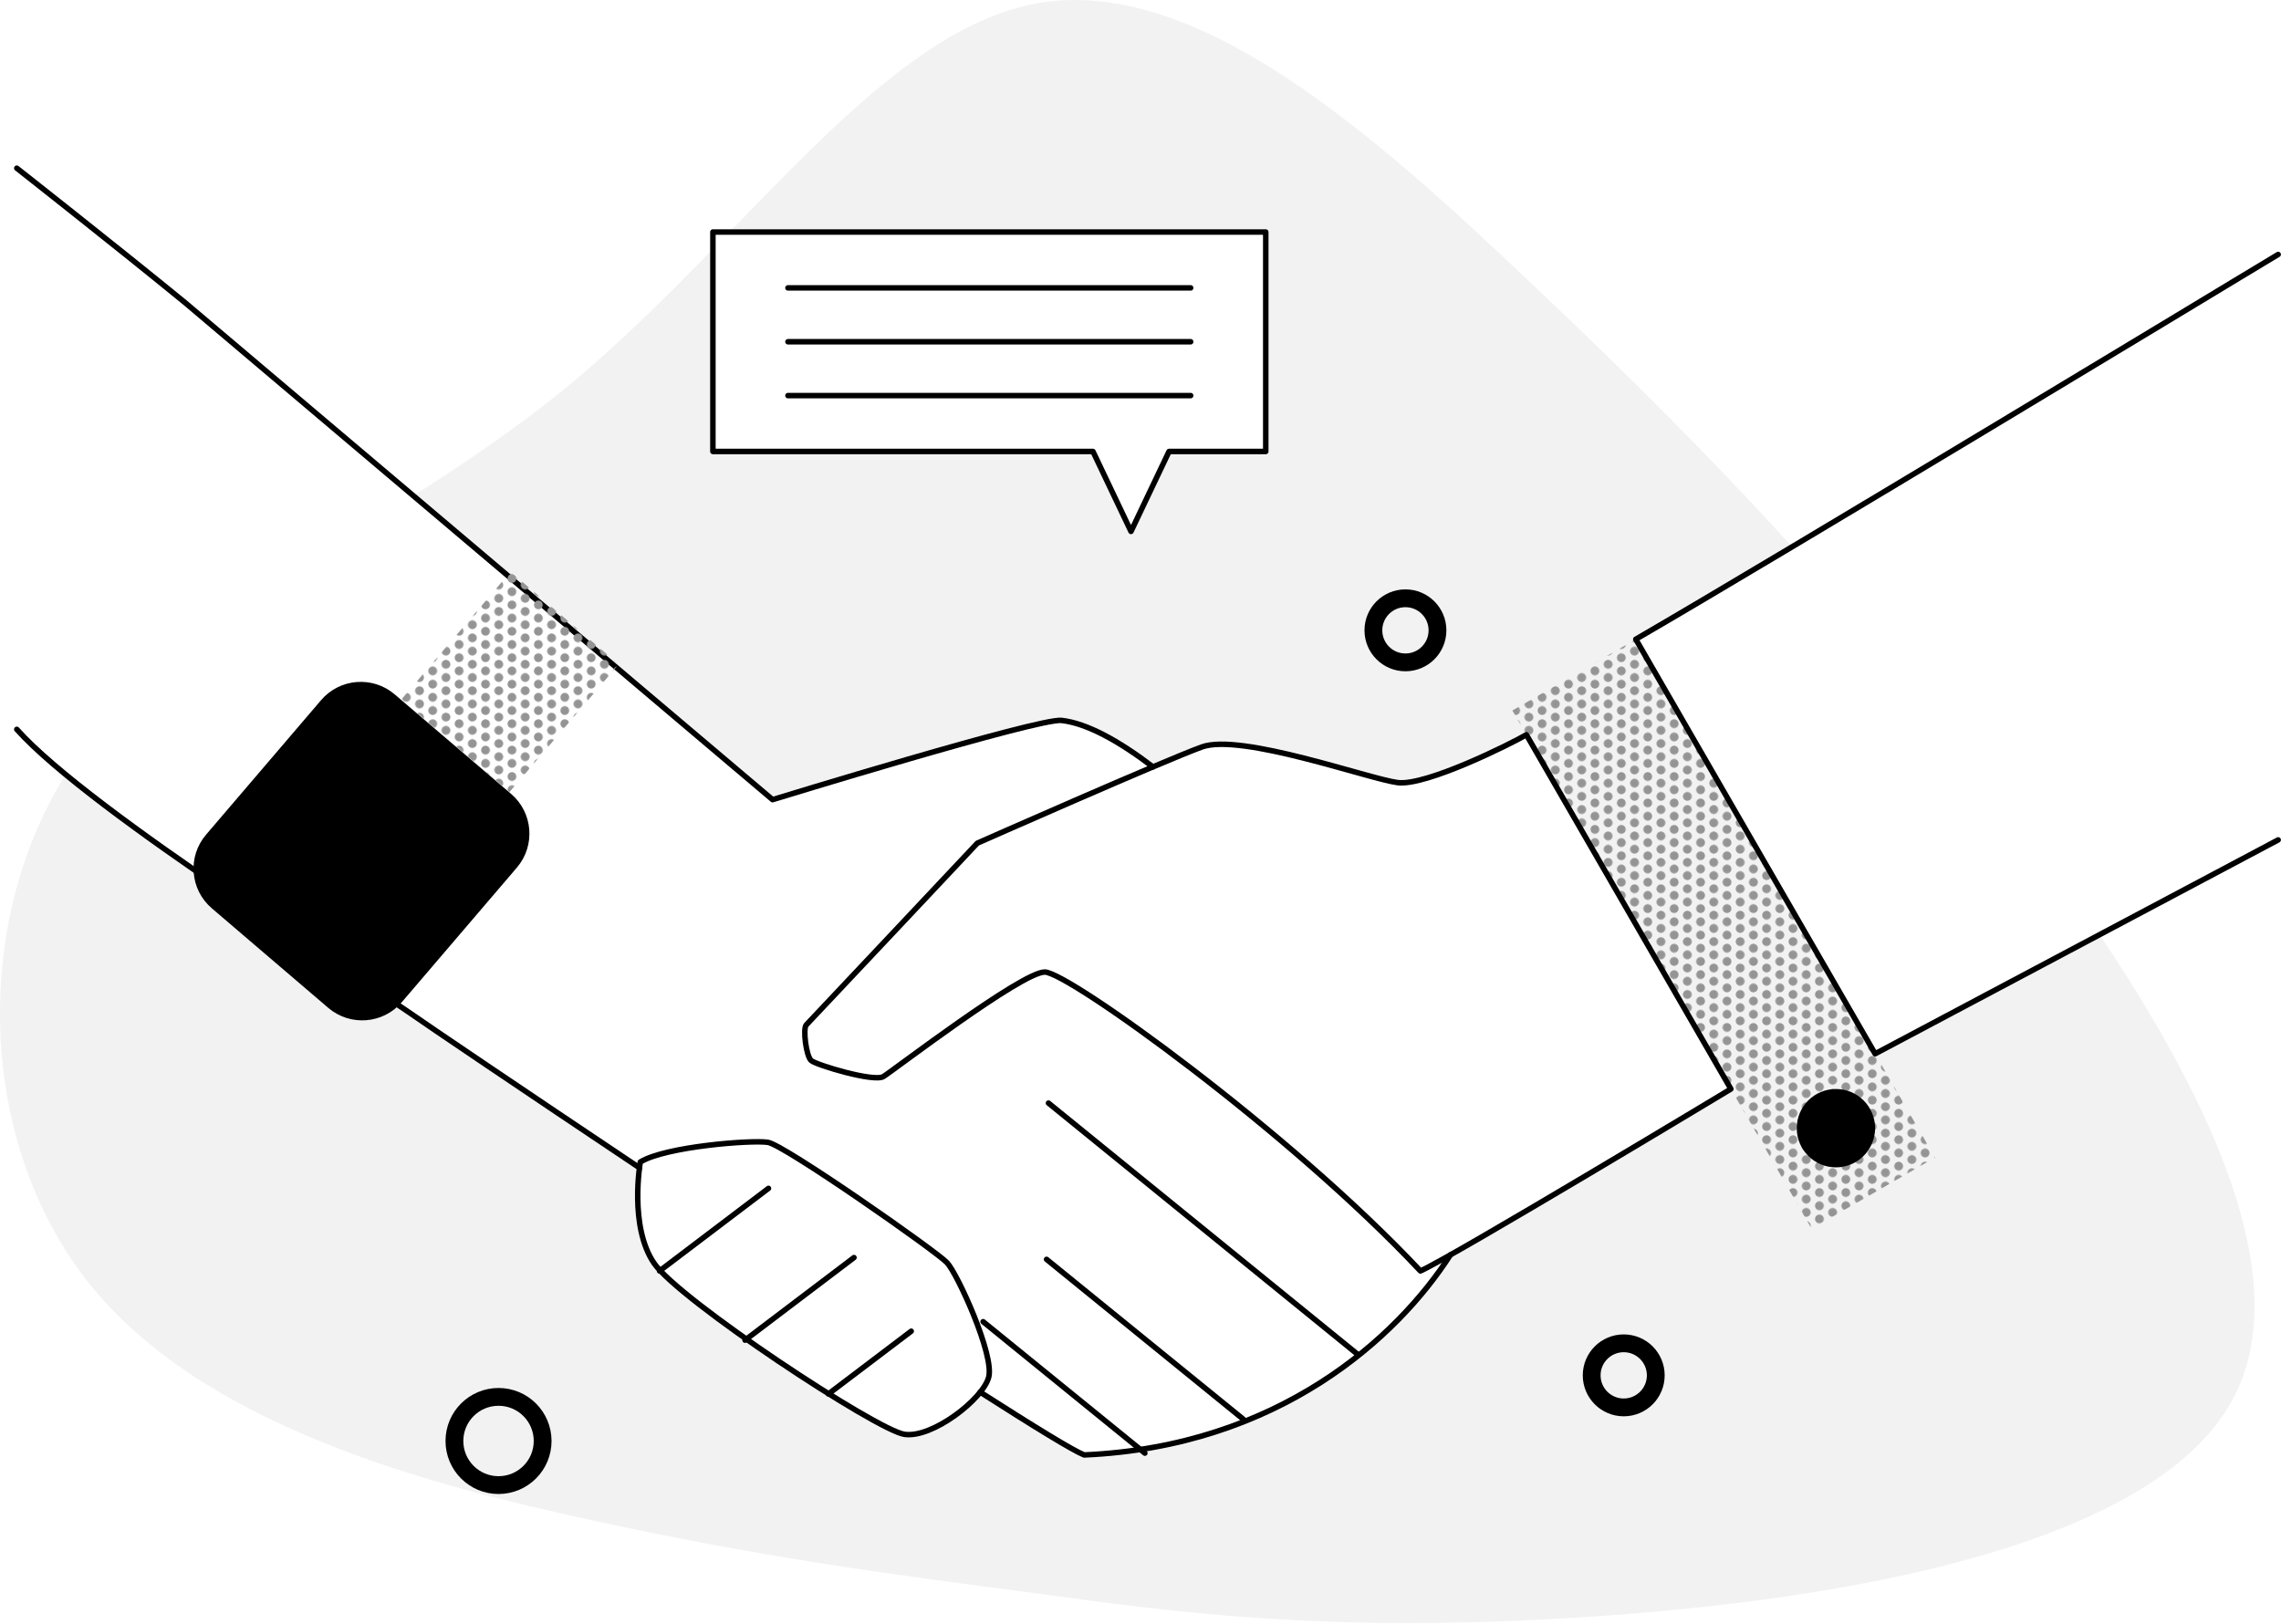
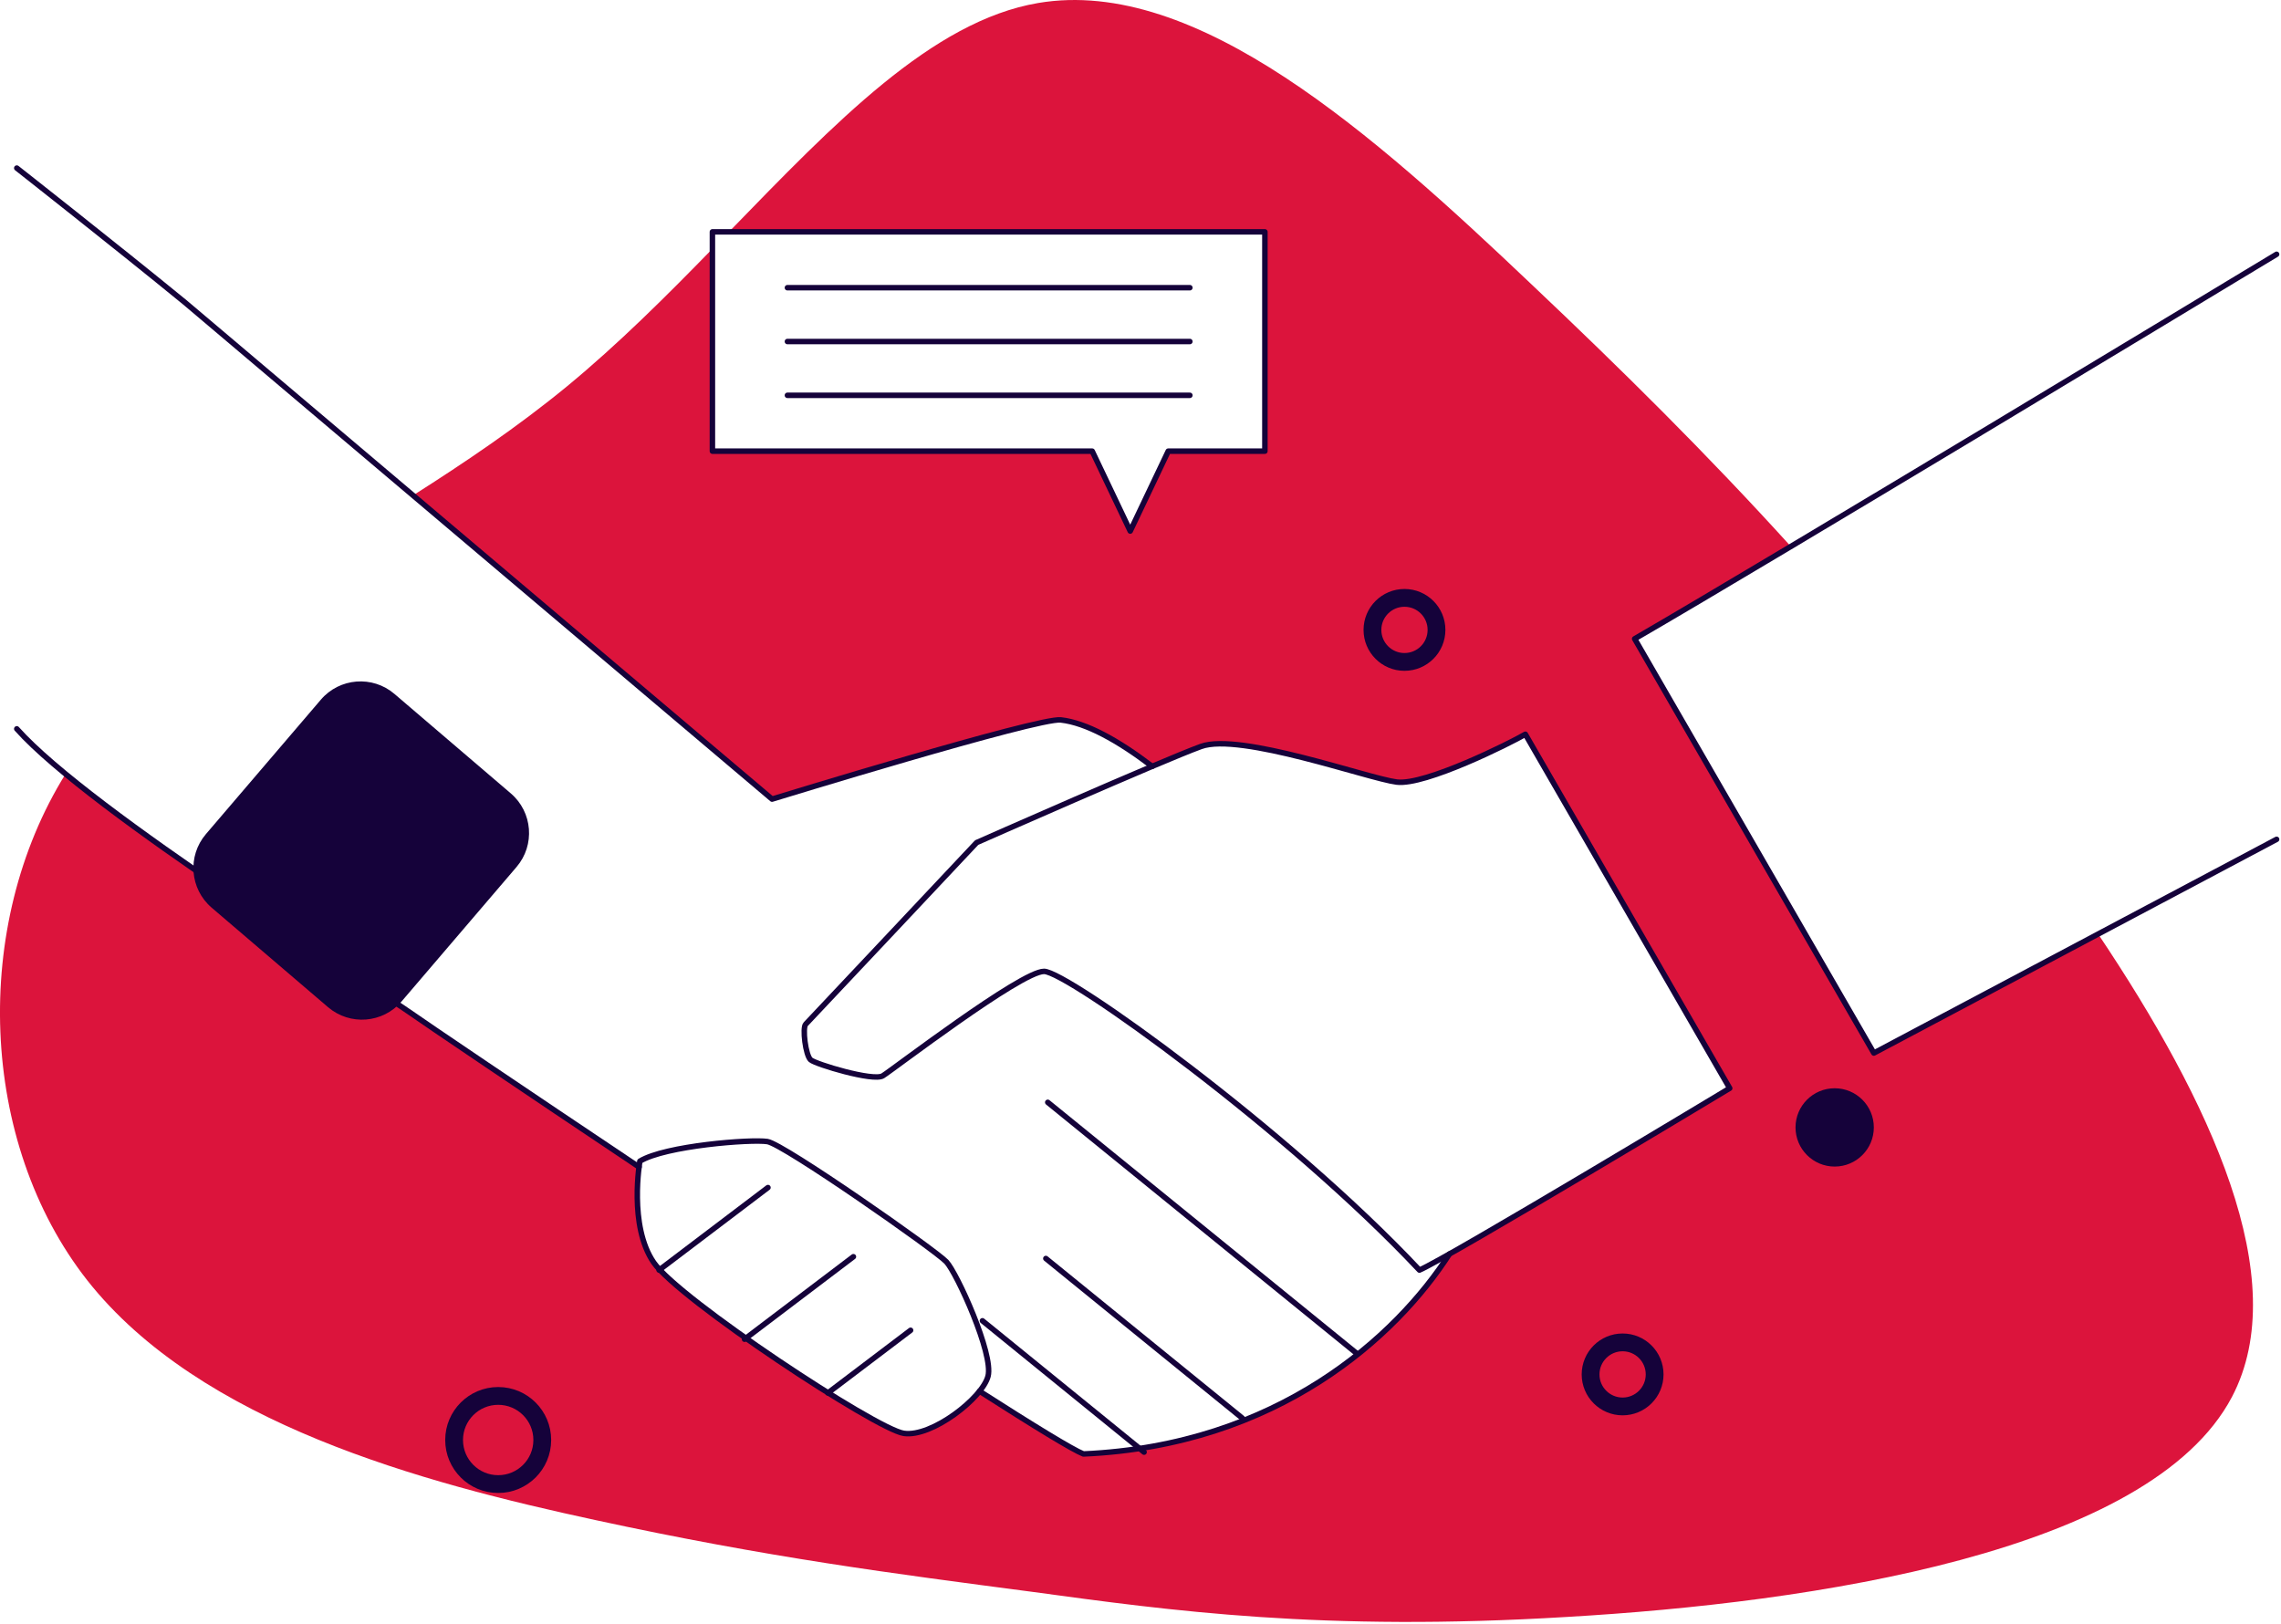
- <svg xmlns="http://www.w3.org/2000/svg" viewBox="0 0 1036.29 737.45">
-   <defs>
-     <style>.cls-1,.cls-4,.cls-6{fill:none;}.cls-2{fill:#949494;}.cls-3{fill:#f2f2f2;}.cls-4,.cls-6{stroke:#000;}.cls-4{stroke-linecap:round;stroke-linejoin:round;stroke-width:2.5px;}.cls-5{fill:url(#New_Pattern);}.cls-6{stroke-miterlimit:10;stroke-width:8.09px;}</style>
-     <pattern id="New_Pattern" data-name="New Pattern" width="12" height="12" patternTransform="matrix(-1, 0, 0, 1, 10.59, -37.18)" patternUnits="userSpaceOnUse" viewBox="0 0 12 12">
-       <rect class="cls-1" width="12" height="12" />
-       <rect class="cls-1" width="12" height="12" />
-       <circle class="cls-2" cx="12" cy="3" r="2" />
-       <circle class="cls-2" cx="6" r="2" />
-       <circle class="cls-2" cy="3" r="2" />
-       <circle class="cls-2" cx="12" cy="9" r="2" />
-       <circle class="cls-2" cx="6" cy="6" r="2" />
-       <circle class="cls-2" cy="9" r="2" />
-       <circle class="cls-2" cx="6" cy="12" r="2" />
-     </pattern>
-   </defs>
-   <g id="Layer_2" data-name="Layer 2">
-     <g id="Vector">
-       <path class="cls-3" d="M953.87,424.66l-102,54.1L743.16,290.43c16.46-9.54,42-24.68,71-42-38.46-42.37-76.68-80.16-117.87-119.12C624.57,61.19,544-10.82,472,1.36,423.72,9.55,379.44,56,331.4,105.42H575.05v99.7H531.11l-17.28,36.32-17.28-36.32H323.88v-92c-21,21.57-42.86,43.37-66.1,62.52-22.49,18.48-46.31,34.53-70,49.59L351,363.31s120.93-37.17,131.29-36c11.44,1.3,25.81,9.15,41.52,21.12h0c9.84-4.16,18-7.49,22.23-9.05,17.8-6.47,76.07,14.57,89,16.19s51.79-17.81,58.45-21.75l92.92,161s-91,54.79-127.43,75.36h0c-24.06,37.46-78,87-166.4,90.9-5-2-22.67-12.81-47.22-28.52l1.72-.5-1.23-.13c-7.43,9.75-24.61,21.3-34.9,19.79-12.64-1.86-102.19-60.94-113.71-77.66-9.44-13.71-7.65-35.89-6.69-43.45h0c-53-35.45-97.32-65.41-103.7-69.93C173,450.84,79.09,392.51,29.8,351.88-13,420.62-9.7,519.18,39.68,582.1c51.29,65,152,91.95,231.05,109,78.75,17.09,135.73,24.35,198.68,32.64,62.68,8.54,131.84,18.13,243,11.39,111.38-6.47,265-29.27,302.28-100C1042.84,581.57,1004.78,500.59,953.87,424.66Z" />
-       <path class="cls-4" d="M445.33,632.51c24.55,15.71,42.24,26.56,47.22,28.52,88.4-3.86,142.34-53.44,166.4-90.9" />
-       <path class="cls-4" d="M7.63,76.42s44.21,34.72,76.46,61.09L351,363.31s120.93-37.17,131.29-36c11.44,1.3,25.81,9.15,41.52,21.12" />
-       <path class="cls-4" d="M290.52,530.56c-53-35.45-97.32-65.41-103.7-69.93C170.41,449,41.14,369,7.63,331.37" />
-       <polygon class="cls-5" points="879.12 525.92 823.05 558.29 687.09 322.8 743.16 290.43 879.12 525.92" />
-       <circle cx="834.09" cy="512.57" r="17.8" />
-       <path class="cls-4" d="M693.46,333.82c-6.66,3.94-45.5,23.37-58.45,21.75s-71.22-22.66-89-16.19-102,43.7-102,43.7-76.08,80.93-77.7,82.55-.09,14.21,2.23,16.22,28.46,9.9,32.79,7.27,62.8-47.49,73.32-47.49,110.88,72.13,170.66,135.8c13.79-6,141.06-82.66,141.06-82.66Z" />
-       <path class="cls-4" d="M290.9,527.93s-5.21,29.36,6.31,46.08,101.07,75.8,113.71,77.66,35.67-16,38.27-26-14.12-46.82-18.95-52S356.29,520.13,348.86,519,302.42,520.87,290.9,527.93Z" />
-       <line class="cls-4" x1="299.64" y1="577.43" x2="349.13" y2="539.92" />
-       <line class="cls-4" x1="338.48" y1="608.87" x2="387.98" y2="571.36" />
-       <line class="cls-4" x1="376.37" y1="633.31" x2="413.98" y2="604.81" />
-       <line class="cls-4" x1="617.15" y1="615.61" x2="476.34" y2="501.17" />
-       <line class="cls-4" x1="564.78" y1="644.75" x2="475.47" y2="572.17" />
-       <line class="cls-4" x1="520.13" y1="660.21" x2="446.64" y2="600.49" />
-       <rect x="105.73" y="322.77" width="117.05" height="127.87" rx="23.74" ry="23.74" transform="translate(290.68 -13.97) rotate(40.53)" />
-       <polygon class="cls-5" points="231.44 359.87 182.29 317.84 231.93 259.77 281.09 301.8 231.44 359.87" />
-       <circle class="cls-6" cx="226.49" cy="654.69" r="20.04" />
-       <circle class="cls-6" cx="737.68" cy="624.87" r="14.56" />
-       <circle class="cls-6" cx="638.51" cy="286.38" r="14.56" />
-       <polygon class="cls-4" points="575.05 105.42 323.88 105.42 323.88 205.12 496.55 205.12 513.83 241.44 531.11 205.12 575.05 205.12 575.05 105.42" />
-       <line class="cls-4" x1="357.98" y1="130.8" x2="540.94" y2="130.8" />
-       <line class="cls-4" x1="357.98" y1="155.27" x2="540.94" y2="155.27" />
-       <line class="cls-4" x1="357.98" y1="179.73" x2="540.94" y2="179.73" />
-       <path class="cls-4" d="M1035,115.61l-18.14,10.93S808.48,252.59,743.16,290.43L851.9,478.76,1035,381.6" />
-     </g>
-   </g>
+ <svg xmlns="http://www.w3.org/2000/svg" width="1037" height="738" viewBox="0 0 1037 738" fill="none">
+   <path d="M953.87 424.66L851.87 478.76L743.16 290.43C759.62 280.89 785.16 265.75 814.16 248.43C775.7 206.06 737.48 168.27 696.29 129.31C624.57 61.19 544 -10.82 472 1.36C423.72 9.55 379.44 56 331.4 105.42H575.05V205.12H531.11L513.83 241.44L496.55 205.12H323.88V113.12C302.88 134.69 281.02 156.49 257.78 175.64C235.29 194.12 211.47 210.17 187.78 225.23L351 363.31C351 363.31 471.93 326.14 482.29 327.31C493.73 328.61 508.1 336.46 523.81 348.43C533.65 344.27 541.81 340.94 546.04 339.38C563.84 332.91 622.11 353.95 635.04 355.57C647.97 357.19 686.83 337.76 693.49 333.82L786.41 494.82C786.41 494.82 695.41 549.61 658.98 570.18C634.92 607.64 580.98 657.18 492.58 661.08C487.58 659.08 469.91 648.27 445.36 632.56L447.08 632.06L445.85 631.93C438.42 641.68 421.24 653.23 410.95 651.72C398.31 649.86 308.76 590.78 297.24 574.06C287.8 560.35 289.59 538.17 290.55 530.61C237.55 495.16 193.23 465.2 186.85 460.68C173 450.84 79.09 392.51 29.8 351.88C-13 420.62 -9.7 519.18 39.68 582.1C90.97 647.1 191.68 674.05 270.73 691.1C349.48 708.19 406.46 715.45 469.41 723.74C532.09 732.28 601.25 741.87 712.41 735.13C823.79 728.66 977.41 705.86 1014.69 635.13C1042.84 581.57 1004.78 500.59 953.87 424.66Z" fill="#DC143C" />
+   <path d="M445.33 632.51C469.88 648.22 487.57 659.07 492.55 661.03C580.95 657.17 634.89 607.59 658.95 570.13" stroke="#15023A" stroke-width="2.5" stroke-linecap="round" stroke-linejoin="round" />
+   <path d="M7.63 76.42C7.63 76.42 51.84 111.14 84.09 137.51L351 363.31C351 363.31 471.93 326.14 482.29 327.31C493.73 328.61 508.1 336.46 523.81 348.43" stroke="#15023A" stroke-width="2.5" stroke-linecap="round" stroke-linejoin="round" />
+   <path d="M290.52 530.56C237.52 495.11 193.2 465.15 186.82 460.63C170.41 449 41.14 369 7.63 331.37" stroke="#15023A" stroke-width="2.5" stroke-linecap="round" stroke-linejoin="round" />
+   <path d="M834.09 530.37C843.921 530.37 851.89 522.401 851.89 512.57C851.89 502.739 843.921 494.77 834.09 494.77C824.259 494.77 816.29 502.739 816.29 512.57C816.29 522.401 824.259 530.37 834.09 530.37Z" fill="#15023A" />
+   <path d="M693.46 333.82C686.8 337.76 647.96 357.19 635.01 355.57C622.06 353.95 563.79 332.91 546.01 339.38C528.23 345.85 444.01 383.08 444.01 383.08C444.01 383.08 367.93 464.01 366.31 465.63C364.69 467.25 366.22 479.84 368.54 481.85C370.86 483.86 397 491.75 401.33 489.12C405.66 486.49 464.13 441.63 474.65 441.63C485.17 441.63 585.53 513.76 645.31 577.43C659.1 571.43 786.37 494.77 786.37 494.77L693.46 333.82Z" stroke="#15023A" stroke-width="2.5" stroke-linecap="round" stroke-linejoin="round" />
+   <path d="M290.9 527.93C290.9 527.93 285.69 557.29 297.21 574.01C308.73 590.73 398.28 649.81 410.92 651.67C423.56 653.53 446.59 635.67 449.19 625.67C451.79 615.67 435.07 578.85 430.24 573.67C425.41 568.49 356.29 520.13 348.86 519C341.43 517.87 302.42 520.87 290.9 527.93Z" stroke="#15023A" stroke-width="2.5" stroke-linecap="round" stroke-linejoin="round" />
+   <path d="M299.64 577.43L349.13 539.92" stroke="#15023A" stroke-width="2.5" stroke-linecap="round" stroke-linejoin="round" />
+   <path d="M338.48 608.87L387.98 571.36" stroke="#15023A" stroke-width="2.5" stroke-linecap="round" stroke-linejoin="round" />
+   <path d="M376.37 633.31L413.98 604.81" stroke="#15023A" stroke-width="2.5" stroke-linecap="round" stroke-linejoin="round" />
+   <path d="M617.15 615.61L476.34 501.17" stroke="#15023A" stroke-width="2.5" stroke-linecap="round" stroke-linejoin="round" />
+   <path d="M564.78 644.75L475.47 572.17" stroke="#15023A" stroke-width="2.5" stroke-linecap="round" stroke-linejoin="round" />
+   <path d="M520.13 660.21L446.64 600.49" stroke="#15023A" stroke-width="2.5" stroke-linecap="round" stroke-linejoin="round" />
+   <path d="M232.213 360.702L179.335 315.492C169.37 306.972 154.384 308.143 145.864 318.109L93.623 379.21C85.102 389.176 86.274 404.161 96.239 412.682L149.117 457.891C159.082 466.412 174.068 465.24 182.588 455.275L234.829 394.173C243.35 384.208 242.178 369.222 232.213 360.702Z" fill="#15023A" />
+   <path d="M226.49 674.73C237.558 674.73 246.53 665.758 246.53 654.69C246.53 643.622 237.558 634.65 226.49 634.65C215.422 634.65 206.45 643.622 206.45 654.69C206.45 665.758 215.422 674.73 226.49 674.73Z" stroke="#15023A" stroke-width="8.09" stroke-miterlimit="10" />
+   <path d="M737.68 639.43C745.721 639.43 752.24 632.911 752.24 624.87C752.24 616.829 745.721 610.31 737.68 610.31C729.639 610.31 723.12 616.829 723.12 624.87C723.12 632.911 729.639 639.43 737.68 639.43Z" stroke="#15023A" stroke-width="8.09" stroke-miterlimit="10" />
+   <path d="M638.51 300.94C646.551 300.94 653.07 294.421 653.07 286.38C653.07 278.339 646.551 271.82 638.51 271.82C630.469 271.82 623.95 278.339 623.95 286.38C623.95 294.421 630.469 300.94 638.51 300.94Z" stroke="#15023A" stroke-width="8.09" stroke-miterlimit="10" />
+   <path d="M575.05 105.42H323.88V205.12H496.55L513.83 241.44L531.11 205.12H575.05V105.42Z" stroke="#15023A" stroke-width="2.5" stroke-linecap="round" stroke-linejoin="round" />
+   <path d="M357.98 130.8H540.94" stroke="#15023A" stroke-width="2.5" stroke-linecap="round" stroke-linejoin="round" />
+   <path d="M357.98 155.27H540.94" stroke="#15023A" stroke-width="2.5" stroke-linecap="round" stroke-linejoin="round" />
+   <path d="M357.98 179.73H540.94" stroke="#15023A" stroke-width="2.5" stroke-linecap="round" stroke-linejoin="round" />
+   <path d="M1035 115.61L1016.86 126.54C1016.86 126.54 808.48 252.59 743.16 290.43L851.9 478.76L1035 381.6" stroke="#15023A" stroke-width="2.5" stroke-linecap="round" stroke-linejoin="round" />
</svg>
